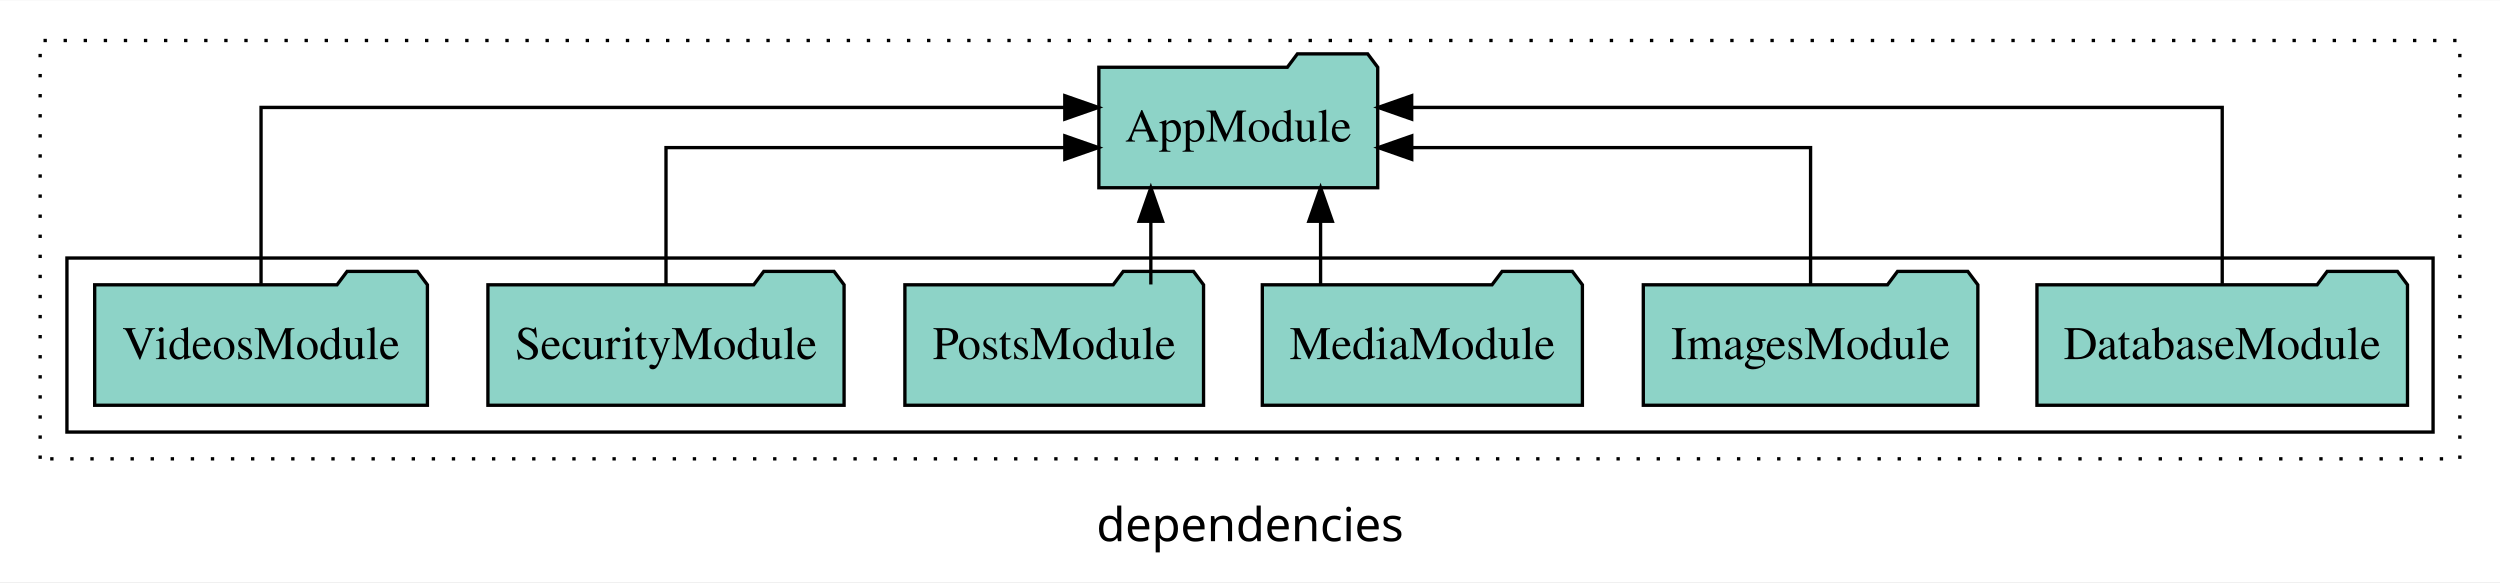
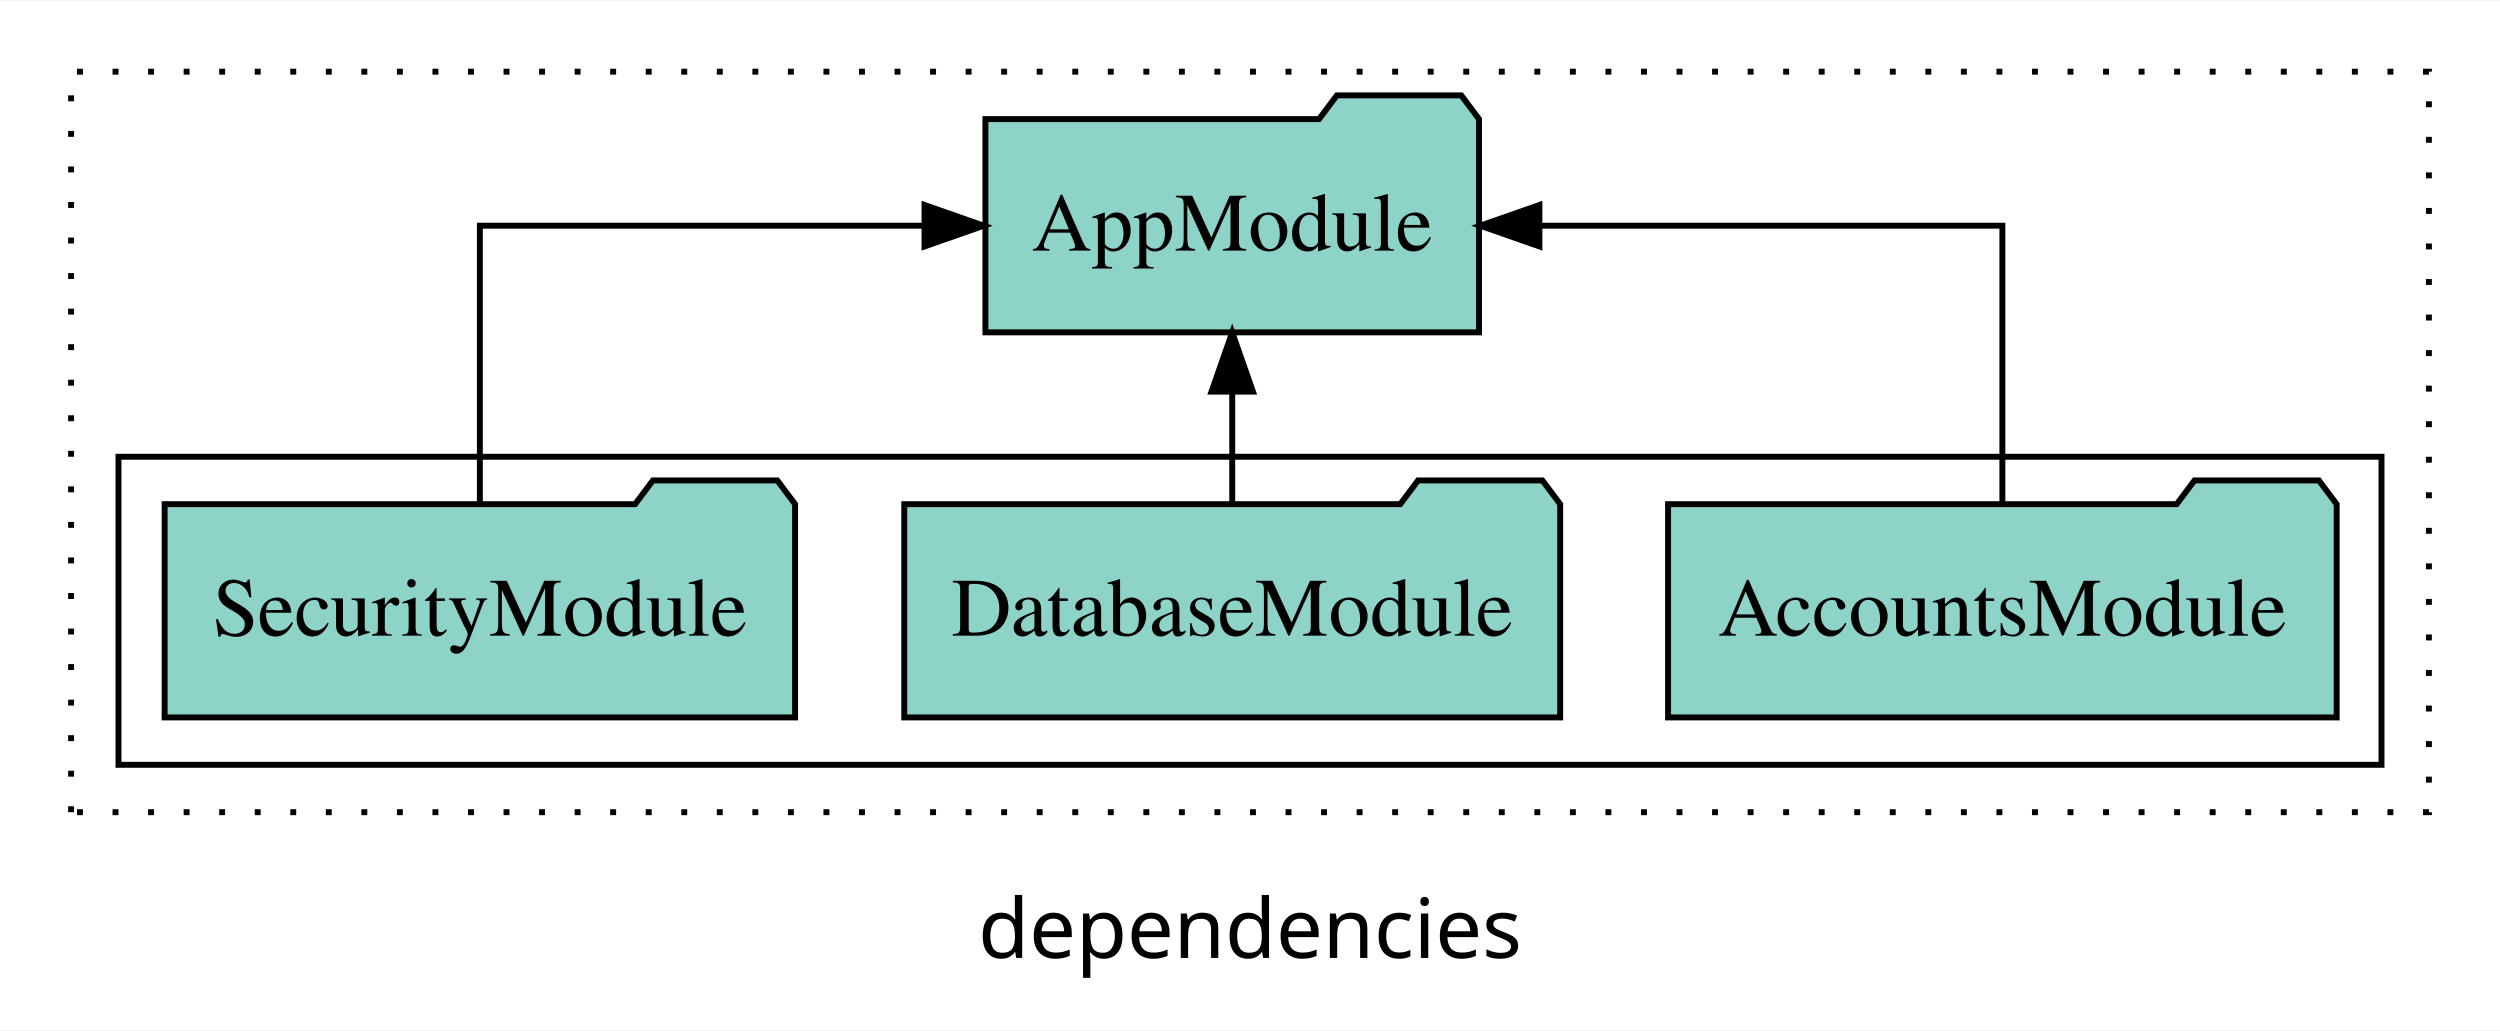
- <svg xmlns="http://www.w3.org/2000/svg" width="747pt" height="174pt" viewBox="0.00 0.00 747.00 173.80">
+ <svg xmlns="http://www.w3.org/2000/svg" width="422pt" height="174pt" viewBox="0.00 0.00 422.00 173.80">
  <g id="graph0" class="graph" transform="scale(1 1) rotate(0) translate(4 169.8)">
-     <polygon fill="white" stroke="transparent" points="-4,4 -4,-169.8 743,-169.8 743,4 -4,4" />
-     <text text-anchor="middle" x="369.5" y="-8.2" font-family="sans-serif" font-size="14.00">dependencies</text>
+     <polygon fill="white" stroke="transparent" points="-4,4 -4,-169.8 418,-169.8 418,4 -4,4" />
+     <text text-anchor="middle" x="207" y="-8.2" font-family="sans-serif" font-size="14.00">dependencies</text>
    <g id="clust1" class="cluster">
-       <polygon fill="none" stroke="black" stroke-dasharray="1,5" points="8,-32.8 8,-157.8 731,-157.8 731,-32.8 8,-32.8" />
+       <polygon fill="none" stroke="black" stroke-dasharray="1,5" points="8,-32.8 8,-157.8 406,-157.8 406,-32.8 8,-32.8" />
    </g>
    <g id="clust3" class="cluster">
-       <polygon fill="none" stroke="black" points="16,-40.8 16,-92.8 723,-92.8 723,-40.8 16,-40.8" />
+       <polygon fill="none" stroke="black" points="16,-40.8 16,-92.8 398,-92.8 398,-40.8 16,-40.8" />
    </g>
    <g id="node1" class="node">
-       <polygon fill="#8dd3c7" stroke="black" points="715.36,-84.8 712.36,-88.8 691.36,-88.8 688.36,-84.8 604.64,-84.8 604.64,-48.8 715.36,-48.8 715.36,-84.8" />
-       <text text-anchor="middle" x="660" y="-62.6" font-family="Times,serif" font-size="14.00">DatabaseModule</text>
+       <polygon fill="#8dd3c7" stroke="black" points="390.43,-84.8 387.43,-88.8 366.43,-88.8 363.43,-84.8 277.57,-84.8 277.57,-48.8 390.43,-48.8 390.43,-84.8" />
+       <text text-anchor="middle" x="334" y="-62.6" font-family="Times,serif" font-size="14.00">AccountsModule</text>
    </g>
-     <g id="node7" class="node">
-       <polygon fill="#8dd3c7" stroke="black" points="407.66,-149.8 404.66,-153.8 383.66,-153.8 380.66,-149.8 324.34,-149.8 324.34,-113.8 407.66,-113.8 407.66,-149.8" />
-       <text text-anchor="middle" x="366" y="-127.6" font-family="Times,serif" font-size="14.00">AppModule</text>
+     <g id="node4" class="node">
+       <polygon fill="#8dd3c7" stroke="black" points="245.66,-149.8 242.66,-153.8 221.66,-153.8 218.66,-149.8 162.34,-149.8 162.34,-113.8 245.66,-113.8 245.66,-149.8" />
+       <text text-anchor="middle" x="204" y="-127.6" font-family="Times,serif" font-size="14.00">AppModule</text>
    </g>
    <g id="edge1" class="edge">
-       <path fill="none" stroke="black" d="M660,-85.08C660,-106.12 660,-137.8 660,-137.8 660,-137.8 417.81,-137.8 417.81,-137.8" />
-       <polygon fill="black" stroke="black" points="417.81,-134.3 407.81,-137.8 417.81,-141.3 417.81,-134.3" />
+       <path fill="none" stroke="black" d="M334,-84.91C334,-104.14 334,-131.8 334,-131.8 334,-131.8 255.85,-131.8 255.85,-131.8" />
+       <polygon fill="black" stroke="black" points="255.85,-128.3 245.85,-131.8 255.85,-135.3 255.85,-128.3" />
    </g>
    <g id="node2" class="node">
-       <polygon fill="#8dd3c7" stroke="black" points="586.98,-84.8 583.98,-88.8 562.98,-88.8 559.98,-84.8 487.02,-84.8 487.02,-48.8 586.98,-48.8 586.98,-84.8" />
-       <text text-anchor="middle" x="537" y="-62.6" font-family="Times,serif" font-size="14.00">ImagesModule</text>
+       <polygon fill="#8dd3c7" stroke="black" points="259.36,-84.8 256.36,-88.8 235.36,-88.8 232.36,-84.8 148.64,-84.8 148.64,-48.8 259.36,-48.8 259.36,-84.8" />
+       <text text-anchor="middle" x="204" y="-62.6" font-family="Times,serif" font-size="14.00">DatabaseModule</text>
    </g>
    <g id="edge2" class="edge">
-       <path fill="none" stroke="black" d="M537,-84.82C537,-102.17 537,-125.8 537,-125.8 537,-125.8 417.83,-125.8 417.83,-125.8" />
-       <polygon fill="black" stroke="black" points="417.83,-122.3 407.83,-125.8 417.83,-129.3 417.83,-122.3" />
+       <path fill="none" stroke="black" d="M204,-84.91C204,-84.91 204,-103.79 204,-103.79" />
+       <polygon fill="black" stroke="black" points="200.5,-103.79 204,-113.79 207.5,-103.79 200.5,-103.79" />
    </g>
    <g id="node3" class="node">
-       <polygon fill="#8dd3c7" stroke="black" points="468.82,-84.8 465.82,-88.8 444.82,-88.8 441.82,-84.8 373.18,-84.8 373.18,-48.8 468.82,-48.8 468.82,-84.8" />
-       <text text-anchor="middle" x="421" y="-62.6" font-family="Times,serif" font-size="14.00">MediaModule</text>
+       <polygon fill="#8dd3c7" stroke="black" points="130.21,-84.8 127.21,-88.8 106.21,-88.8 103.21,-84.8 23.79,-84.8 23.79,-48.8 130.21,-48.8 130.21,-84.8" />
+       <text text-anchor="middle" x="77" y="-62.6" font-family="Times,serif" font-size="14.00">SecurityModule</text>
    </g>
    <g id="edge3" class="edge">
-       <path fill="none" stroke="black" d="M390.59,-84.91C390.59,-84.91 390.59,-103.79 390.59,-103.79" />
-       <polygon fill="black" stroke="black" points="387.09,-103.79 390.59,-113.79 394.09,-103.79 387.09,-103.79" />
-     </g>
-     <g id="node4" class="node">
-       <polygon fill="#8dd3c7" stroke="black" points="355.62,-84.8 352.62,-88.8 331.62,-88.8 328.62,-84.8 266.38,-84.8 266.38,-48.8 355.62,-48.8 355.62,-84.8" />
-       <text text-anchor="middle" x="311" y="-62.6" font-family="Times,serif" font-size="14.00">PostsModule</text>
-     </g>
-     <g id="edge4" class="edge">
-       <path fill="none" stroke="black" d="M339.87,-84.91C339.87,-84.91 339.87,-103.79 339.87,-103.79" />
-       <polygon fill="black" stroke="black" points="336.37,-103.79 339.87,-113.79 343.37,-103.79 336.37,-103.79" />
-     </g>
-     <g id="node5" class="node">
-       <polygon fill="#8dd3c7" stroke="black" points="248.21,-84.8 245.21,-88.8 224.21,-88.8 221.21,-84.8 141.79,-84.8 141.79,-48.8 248.21,-48.8 248.21,-84.8" />
-       <text text-anchor="middle" x="195" y="-62.6" font-family="Times,serif" font-size="14.00">SecurityModule</text>
-     </g>
-     <g id="edge5" class="edge">
-       <path fill="none" stroke="black" d="M195,-84.82C195,-102.17 195,-125.8 195,-125.8 195,-125.8 314.17,-125.8 314.17,-125.8" />
-       <polygon fill="black" stroke="black" points="314.17,-129.3 324.17,-125.8 314.17,-122.3 314.17,-129.3" />
-     </g>
-     <g id="node6" class="node">
-       <polygon fill="#8dd3c7" stroke="black" points="123.71,-84.8 120.71,-88.8 99.71,-88.8 96.71,-84.8 24.29,-84.8 24.29,-48.8 123.71,-48.8 123.71,-84.8" />
-       <text text-anchor="middle" x="74" y="-62.6" font-family="Times,serif" font-size="14.00">VideosModule</text>
-     </g>
-     <g id="edge6" class="edge">
-       <path fill="none" stroke="black" d="M74,-85.08C74,-106.12 74,-137.8 74,-137.8 74,-137.8 314.16,-137.8 314.16,-137.8" />
-       <polygon fill="black" stroke="black" points="314.16,-141.3 324.16,-137.8 314.16,-134.3 314.16,-141.3" />
+       <path fill="none" stroke="black" d="M77,-84.91C77,-104.14 77,-131.8 77,-131.8 77,-131.8 152.06,-131.8 152.06,-131.8" />
+       <polygon fill="black" stroke="black" points="152.06,-135.3 162.06,-131.8 152.06,-128.3 152.06,-135.3" />
    </g>
  </g>
</svg>
